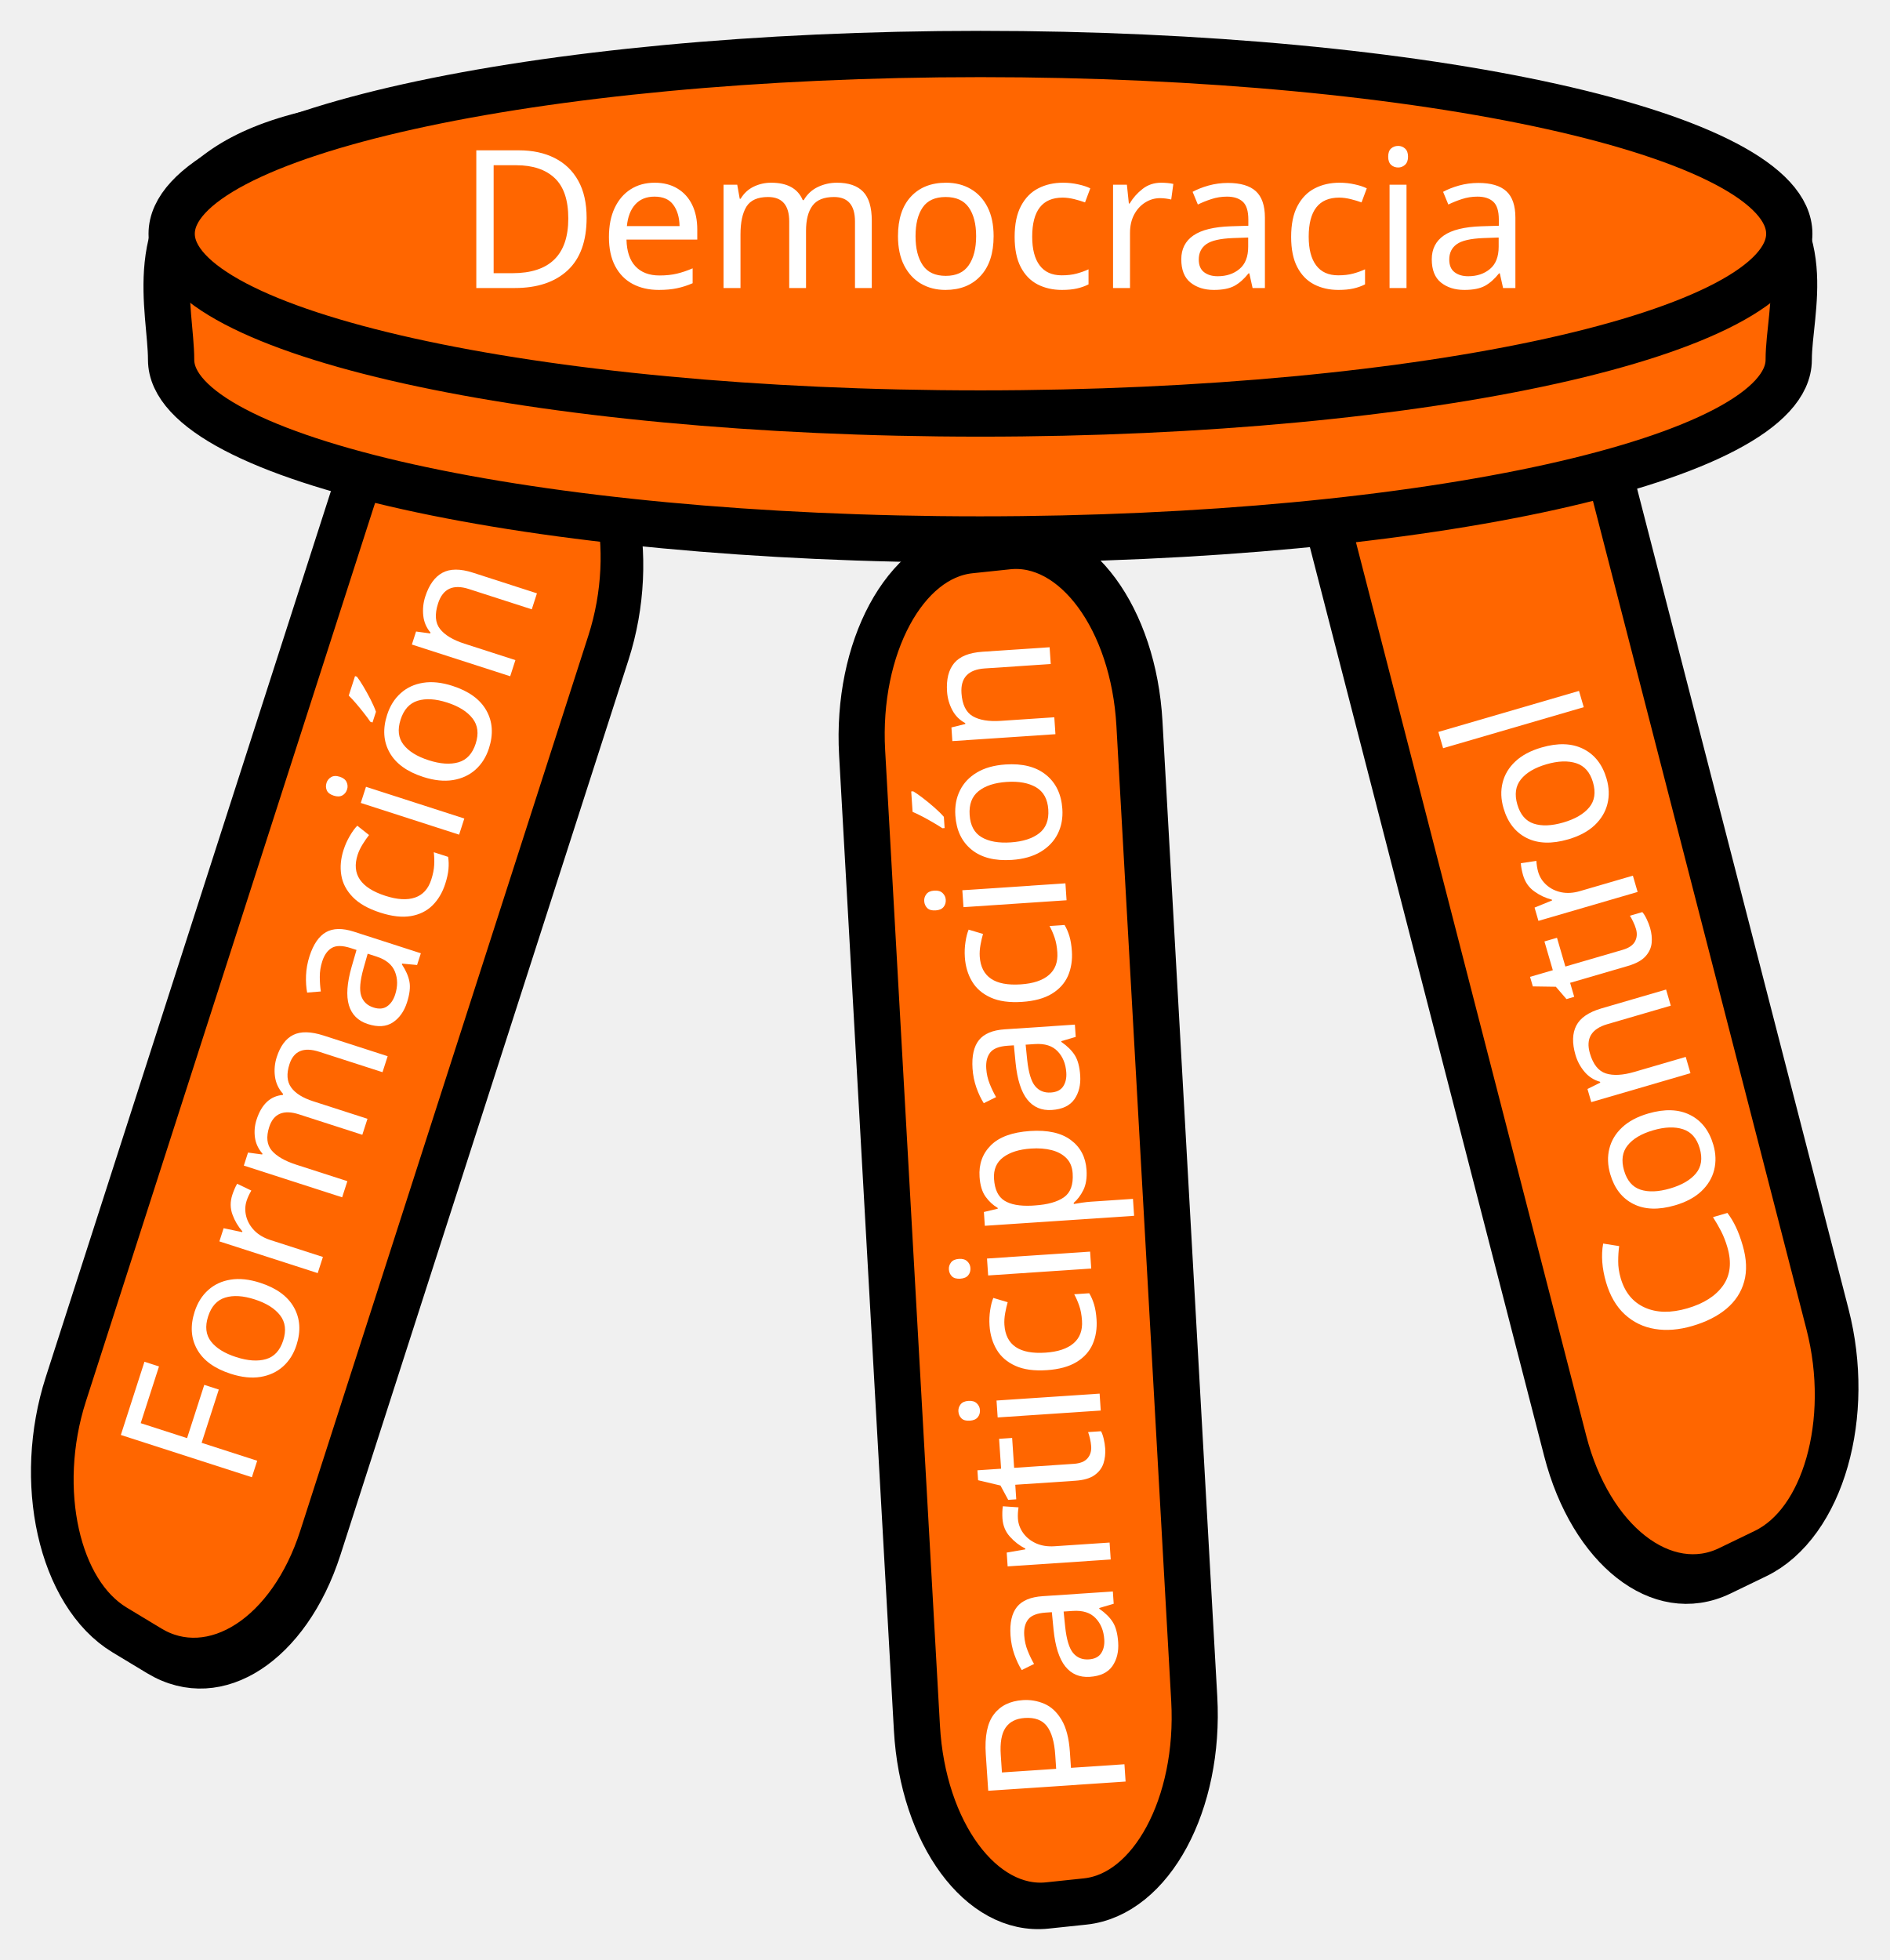
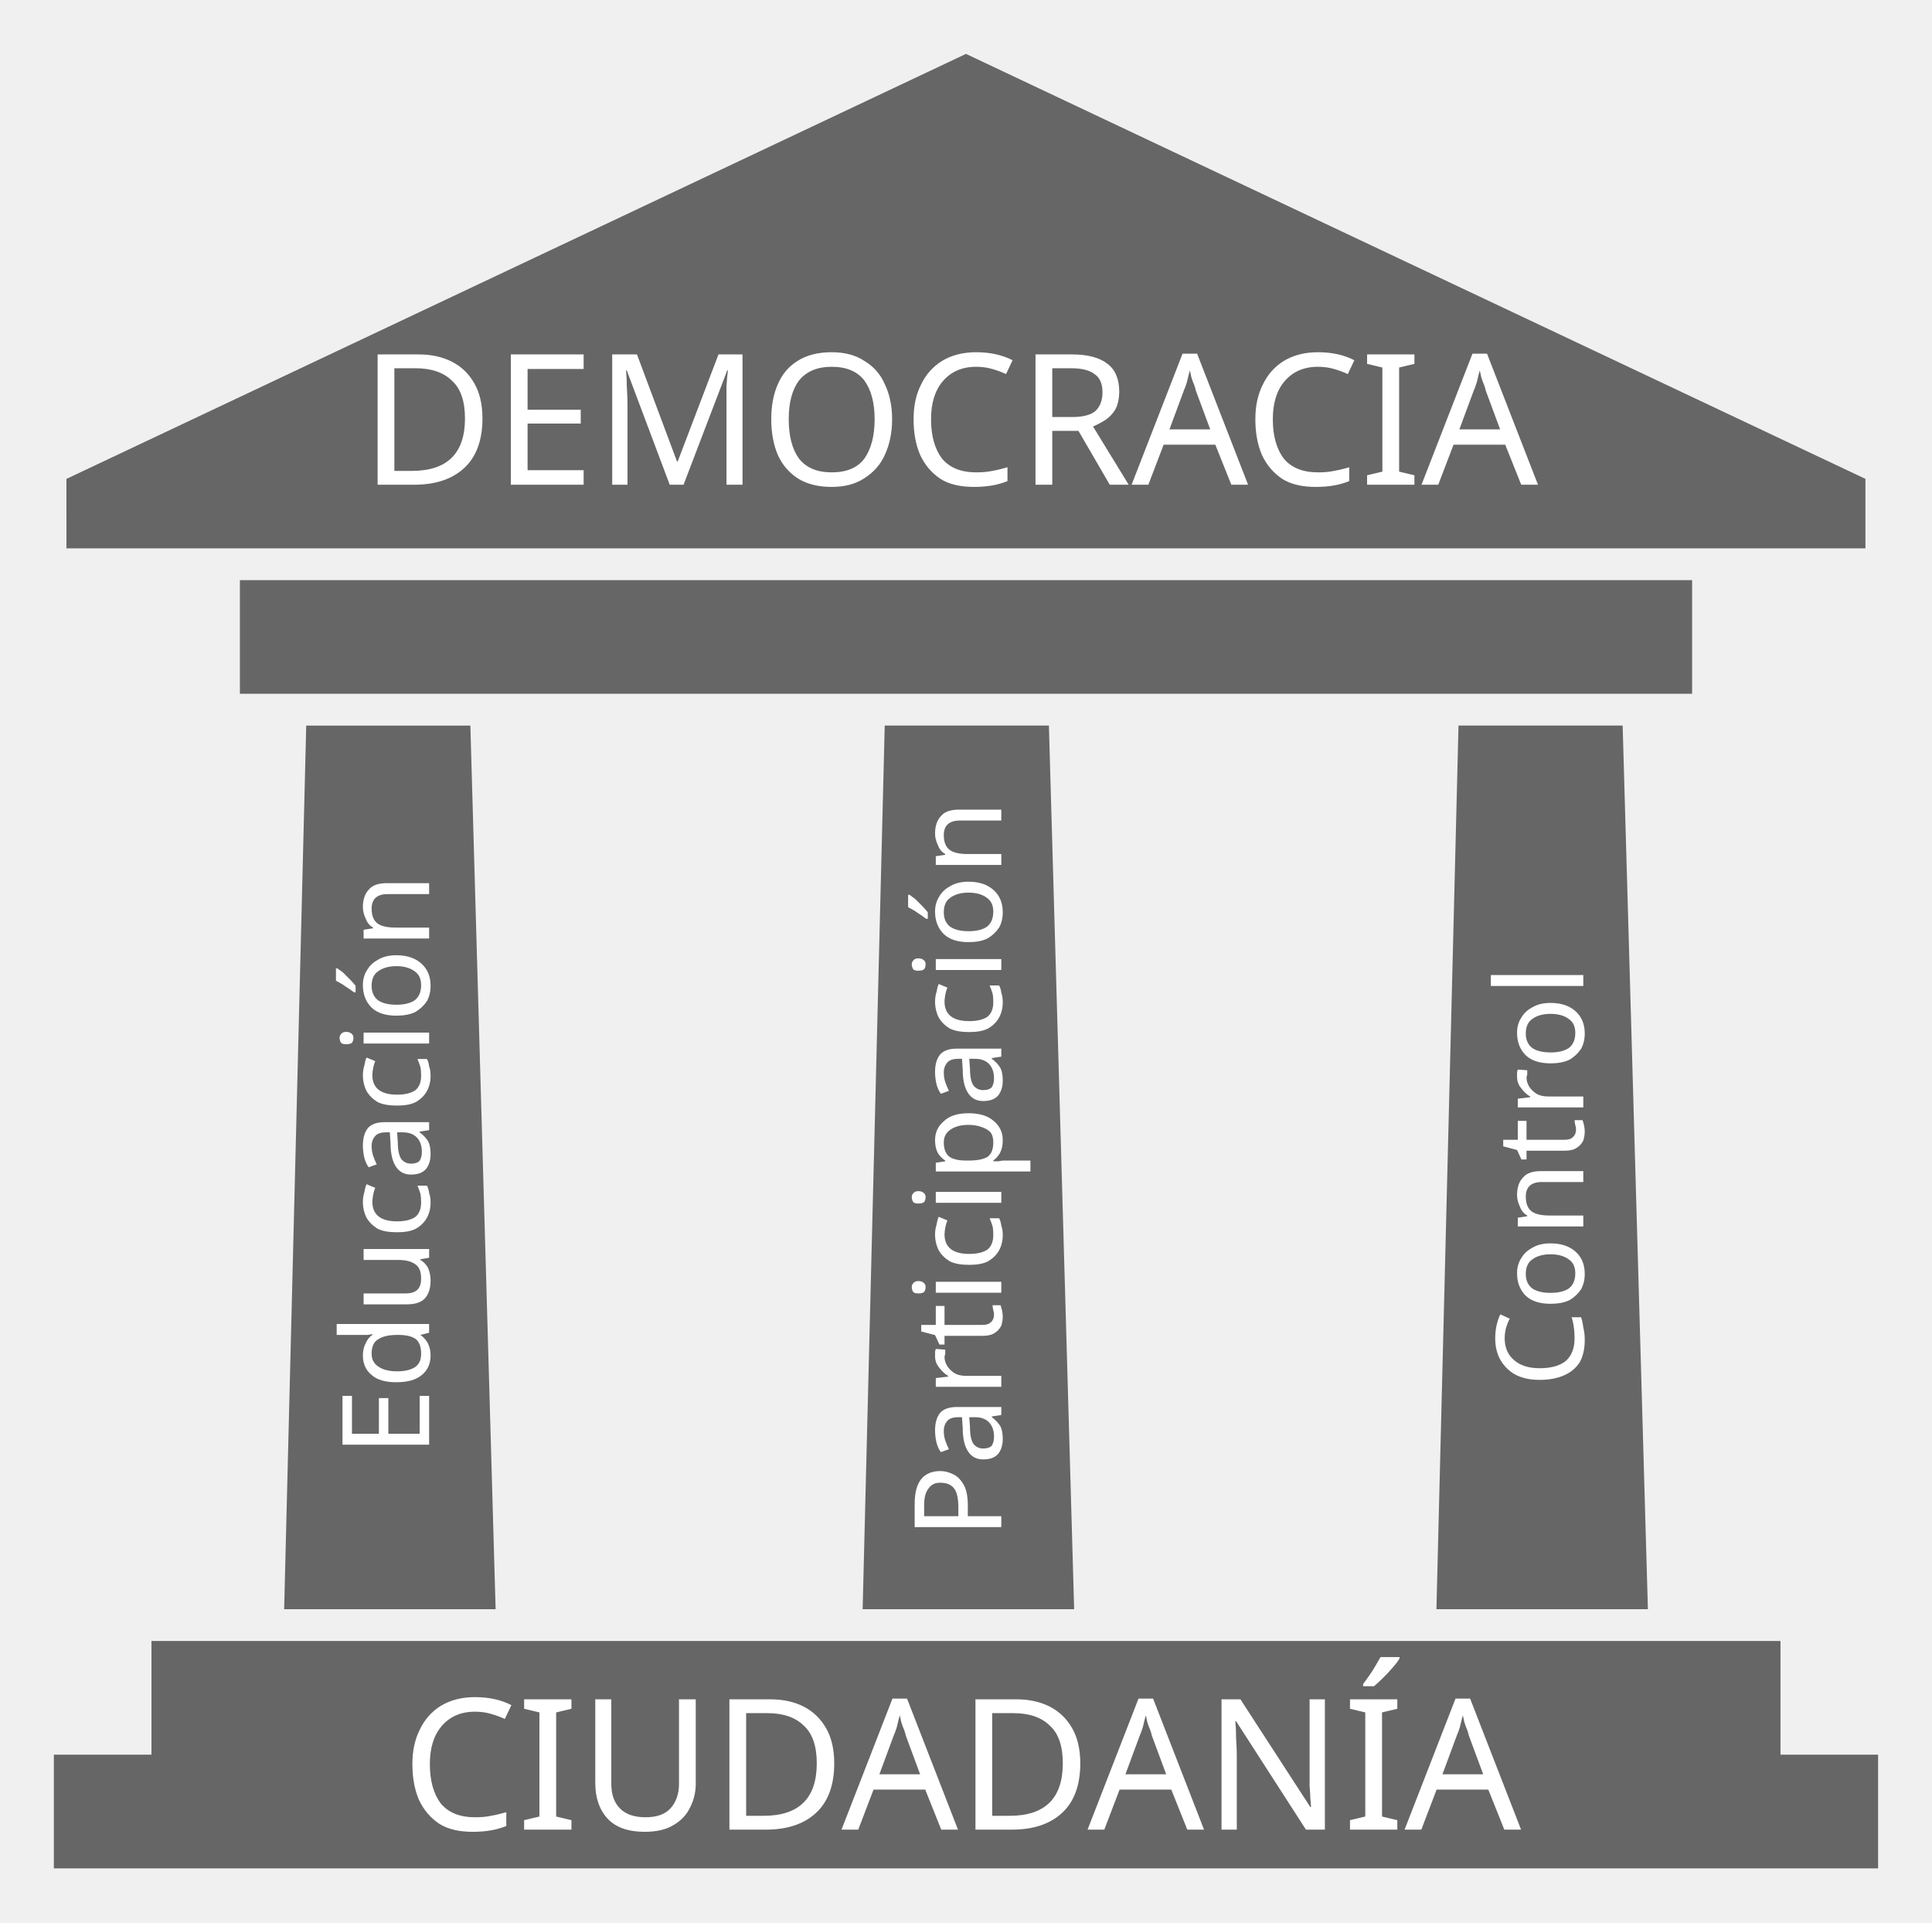
- <svg xmlns="http://www.w3.org/2000/svg" height="635.225" width="612.421" version="1.1" viewBox="0 0 612.421 635.225" id="svg224237">
-   <defs id="defs14" />
-   <g transform="translate(-178.0289,-185.6521)" id="layer1">
-     <g transform="matrix(1.5771,0,0,1.5771,-2453.2,-1633.1)" id="g224212">
-       <rect x="2097.939" y="141.437" width="61.099" height="268.523" transform="matrix(0.8560807,0.5168421,-0.3063982,0.9519034,0,0)" rx="26.384" style="fill:#ff6600;stroke:#000000;stroke-width:9.641;stroke-miterlimit:4;stroke-dasharray:none" ry="37.627" id="rect224206" />
-       <rect x="1771.411" y="1456.85" width="57.31" height="278.96" transform="matrix(0.9944911,-0.1048214,0.05610668,0.9984248,0,0)" rx="24.748" style="fill:#ff6600;stroke:#000000;stroke-width:9.517;stroke-miterlimit:4;stroke-dasharray:none" ry="39.09" id="rect224208" />
-       <rect x="1596.285" y="1981.408" width="59.872" height="272.023" ry="38.118" rx="25.854" transform="matrix(0.9002994,-0.4352712,0.2496057,0.9683476,0,0)" style="fill:#ff6600;stroke:#000000;stroke-width:9.605;stroke-miterlimit:4;stroke-dasharray:none" id="rect224210" />
-       <g transform="matrix(2.954464,0,0,2.954464,-3268.421,-2857.258)" style="fill:#ff6600;stroke-width:3.219;stroke-miterlimit:4;stroke-dasharray:none" id="g224202">
-         <path transform="translate(0,8.7521)" d="m 1795.4,1373.7 c 0,6.905 -25.19,12.503 -56.264,12.503 -31.074,0 -56.264,-5.598 -56.264,-12.503 0,-6.905 -7.943,-25.006 56.264,-12.503 64.832,-10.628 56.264,5.598 56.264,12.503 z" style="fill:#ff6600;stroke:#000000;stroke-width:3.219;stroke-miterlimit:4;stroke-dasharray:none" id="path224195" />
-         <ellipse style="fill:#ff6600;stroke:#000000;stroke-width:3.219;stroke-miterlimit:4;stroke-dasharray:none" id="path224193" cx="1739.175" cy="1373.691" rx="56.264" ry="12.503" />
-       </g>
-       <text id="text4142" y="1212.414" x="1762.445" style="font-style:normal;font-variant:normal;font-weight:normal;font-stretch:normal;font-size:39.63px;line-height:125%;font-family:Androgyne;-inkscape-font-specification:'Androgyne, Normal';text-align:start;letter-spacing:0px;word-spacing:0px;writing-mode:lr-tb;text-anchor:start;fill:#ffffff;fill-opacity:1;stroke:none;stroke-width:1px;stroke-linecap:butt;stroke-linejoin:miter;stroke-opacity:1" xml:space="preserve">
-         <tspan y="1212.414" x="1762.445" id="tspan4144">Democracia</tspan>
-       </text>
-       <text transform="matrix(0.306968,-0.9517198,0.9517198,0.306968,0,0)" id="text4142-6" y="2084.306" x="-862.274" style="font-style:normal;font-variant:normal;font-weight:normal;font-stretch:normal;font-size:39.63px;line-height:125%;font-family:Androgyne;-inkscape-font-specification:'Androgyne, Normal';text-align:start;letter-spacing:0px;word-spacing:0px;writing-mode:lr-tb;text-anchor:start;fill:#ffffff;fill-opacity:1;stroke:none;stroke-width:1px;stroke-linecap:butt;stroke-linejoin:miter;stroke-opacity:1" xml:space="preserve">
-         <tspan id="tspan4178" y="2084.306" x="-862.274">Formación</tspan>
-       </text>
-       <text transform="matrix(-0.0668502,-0.997763,0.997763,-0.0668502,0,0)" id="text4142-6-2" y="1793.918" x="-1646.779" style="font-style:normal;font-variant:normal;font-weight:normal;font-stretch:normal;font-size:39.63px;line-height:125%;font-family:Androgyne;-inkscape-font-specification:'Androgyne, Normal';text-align:start;letter-spacing:0px;word-spacing:0px;writing-mode:lr-tb;text-anchor:start;fill:#ffffff;fill-opacity:1;stroke:none;stroke-width:1px;stroke-linecap:butt;stroke-linejoin:miter;stroke-opacity:1" xml:space="preserve">
-         <tspan id="tspan4178-3" y="1793.918" x="-1646.779">Participación</tspan>
-       </text>
-       <text transform="matrix(-0.2799843,-0.9600046,0.9600046,-0.2799843,0,0)" id="text4142-6-2-1" y="1550.577" x="-1935.621" style="font-style:normal;font-variant:normal;font-weight:normal;font-stretch:normal;font-size:39.63px;line-height:125%;font-family:Androgyne;-inkscape-font-specification:'Androgyne, Normal';text-align:start;letter-spacing:0px;word-spacing:0px;writing-mode:lr-tb;text-anchor:start;fill:#ffffff;fill-opacity:1;stroke:none;stroke-width:1px;stroke-linecap:butt;stroke-linejoin:miter;stroke-opacity:1" xml:space="preserve">
-         <tspan id="tspan4218" y="1550.577" x="-1935.621">Control</tspan>
-       </text>
-     </g>
-   </g>
+ <svg xmlns="http://www.w3.org/2000/svg" version="1.1" width="179.333mm" viewBox="0 0 41.469 41.253" style="clip-rule:evenodd;fill-rule:evenodd;image-rendering:optimizeQuality;shape-rendering:geometricPrecision;text-rendering:geometricPrecision" space="preserve" id="svg2" height="178.404mm">
+   <defs id="defs4">
+     <style type="text/css" id="style6">
+    
+     .fil0 {fill:#EF7900}
+    
+   </style>
+   </defs>
+   <path class="fil0" d="m 6.572,15.572 3.524,0 0.542,18.963 -4.539,1.48e-4 0.474,-18.964 z m -3.321,19.645 34.966,0 0,2.44 2.095,0 -1.48e-4,2.44 -39.156,-10e-7 0,-2.44 2.095,0 0,-2.44 z M 40.041,10.277 20.734,1.156 1.426,10.277 l 1.478e-4,1.491 38.614,1.47e-4 0,-1.491 z m -34.892,2.173 31.171,0 0,2.439 -31.171,0 z m 26.156,3.121 3.524,0 0.542,18.964 -4.539,-1.48e-4 0.474,-18.963 z m -12.315,0 3.524,-1.47e-4 0.542,18.964 -4.54,0 0.474,-18.963 z" id="path10" style="fill:#666666" />
+   <text id="text4137" y="37.97" x="-3.227" style="font-style:normal;font-weight:normal;font-size:2.61px;line-height:125%;font-family:sans-serif;letter-spacing:0px;word-spacing:0px;fill:#000000;fill-opacity:1;stroke:none;stroke-width:1px;stroke-linecap:butt;stroke-linejoin:miter;stroke-opacity:1" xml:space="preserve">
+     <tspan y="37.97" x="-3.227" id="tspan4139" />
+   </text>
+   <text transform="matrix(0,-1,0.9999999,0,0,0)" id="text4150" y="9.21" x="-31.255" style="font-style:normal;font-variant:normal;font-weight:500;font-stretch:normal;font-size:2.61px;line-height:125%;font-family:Ubuntu;-inkscape-font-specification:'Ubuntu, Medium';text-align:start;letter-spacing:0px;word-spacing:0px;writing-mode:lr-tb;text-anchor:start;fill:#ffffff;fill-opacity:1;stroke:none;stroke-width:1px;stroke-linecap:butt;stroke-linejoin:miter;stroke-opacity:1" xml:space="preserve">
+     <tspan y="9.21" x="-31.255" id="tspan4152">Educación</tspan>
+   </text>
+   <text transform="matrix(0,-1,0.9999999,0,0,0)" id="text4150-2" y="21.492" x="-33.024" style="font-style:normal;font-variant:normal;font-weight:500;font-stretch:normal;font-size:2.61px;line-height:125%;font-family:Ubuntu;-inkscape-font-specification:'Ubuntu, Medium';text-align:start;letter-spacing:0px;word-spacing:0px;writing-mode:lr-tb;text-anchor:start;clip-rule:evenodd;fill:#ffffff;fill-opacity:1;fill-rule:evenodd;stroke:none;stroke-width:1px;stroke-linecap:butt;stroke-linejoin:miter;stroke-opacity:1;image-rendering:optimizeQuality;shape-rendering:geometricPrecision;text-rendering:geometricPrecision" xml:space="preserve">
+     <tspan y="21.492" x="-33.024" id="tspan4152-1">Participación</tspan>
+   </text>
+   <text transform="matrix(0,-1,0.9999999,0,0,0)" id="text4150-8" y="33.987" x="-29.769" style="font-style:normal;font-variant:normal;font-weight:500;font-stretch:normal;font-size:2.61px;line-height:125%;font-family:Ubuntu;-inkscape-font-specification:'Ubuntu, Medium';text-align:start;letter-spacing:0px;word-spacing:0px;writing-mode:lr-tb;text-anchor:start;clip-rule:evenodd;fill:#ffffff;fill-opacity:1;fill-rule:evenodd;stroke:none;stroke-width:1px;stroke-linecap:butt;stroke-linejoin:miter;stroke-opacity:1;image-rendering:optimizeQuality;shape-rendering:geometricPrecision;text-rendering:geometricPrecision" xml:space="preserve">
+     <tspan y="33.987" x="-29.769" id="tspan4152-2">Control</tspan>
+   </text>
+   <text id="text4180" y="39.263" x="8.617" style="font-style:normal;font-variant:normal;font-weight:500;font-stretch:normal;font-size:3.916px;line-height:125%;font-family:Ubuntu;-inkscape-font-specification:'Ubuntu, Medium';text-align:start;letter-spacing:0px;word-spacing:0px;writing-mode:lr-tb;text-anchor:start;fill:#ffffff;fill-opacity:1;stroke:none;stroke-width:1px;stroke-linecap:butt;stroke-linejoin:miter;stroke-opacity:1" xml:space="preserve">
+     <tspan y="39.263" x="8.617" id="tspan4182">CIUDADANÍA</tspan>
+   </text>
+   <text id="text4180-1" y="10.401" x="7.729" style="font-style:normal;font-variant:normal;font-weight:500;font-stretch:normal;font-size:3.916px;line-height:125%;font-family:Ubuntu;-inkscape-font-specification:'Ubuntu, Medium';text-align:start;letter-spacing:0px;word-spacing:0px;writing-mode:lr-tb;text-anchor:start;clip-rule:evenodd;fill:#ffffff;fill-opacity:1;fill-rule:evenodd;stroke:none;stroke-width:1px;stroke-linecap:butt;stroke-linejoin:miter;stroke-opacity:1;image-rendering:optimizeQuality;shape-rendering:geometricPrecision;text-rendering:geometricPrecision" xml:space="preserve">
+     <tspan y="10.401" x="7.729" id="tspan4182-9">DEMOCRACIA</tspan>
+   </text>
</svg>
